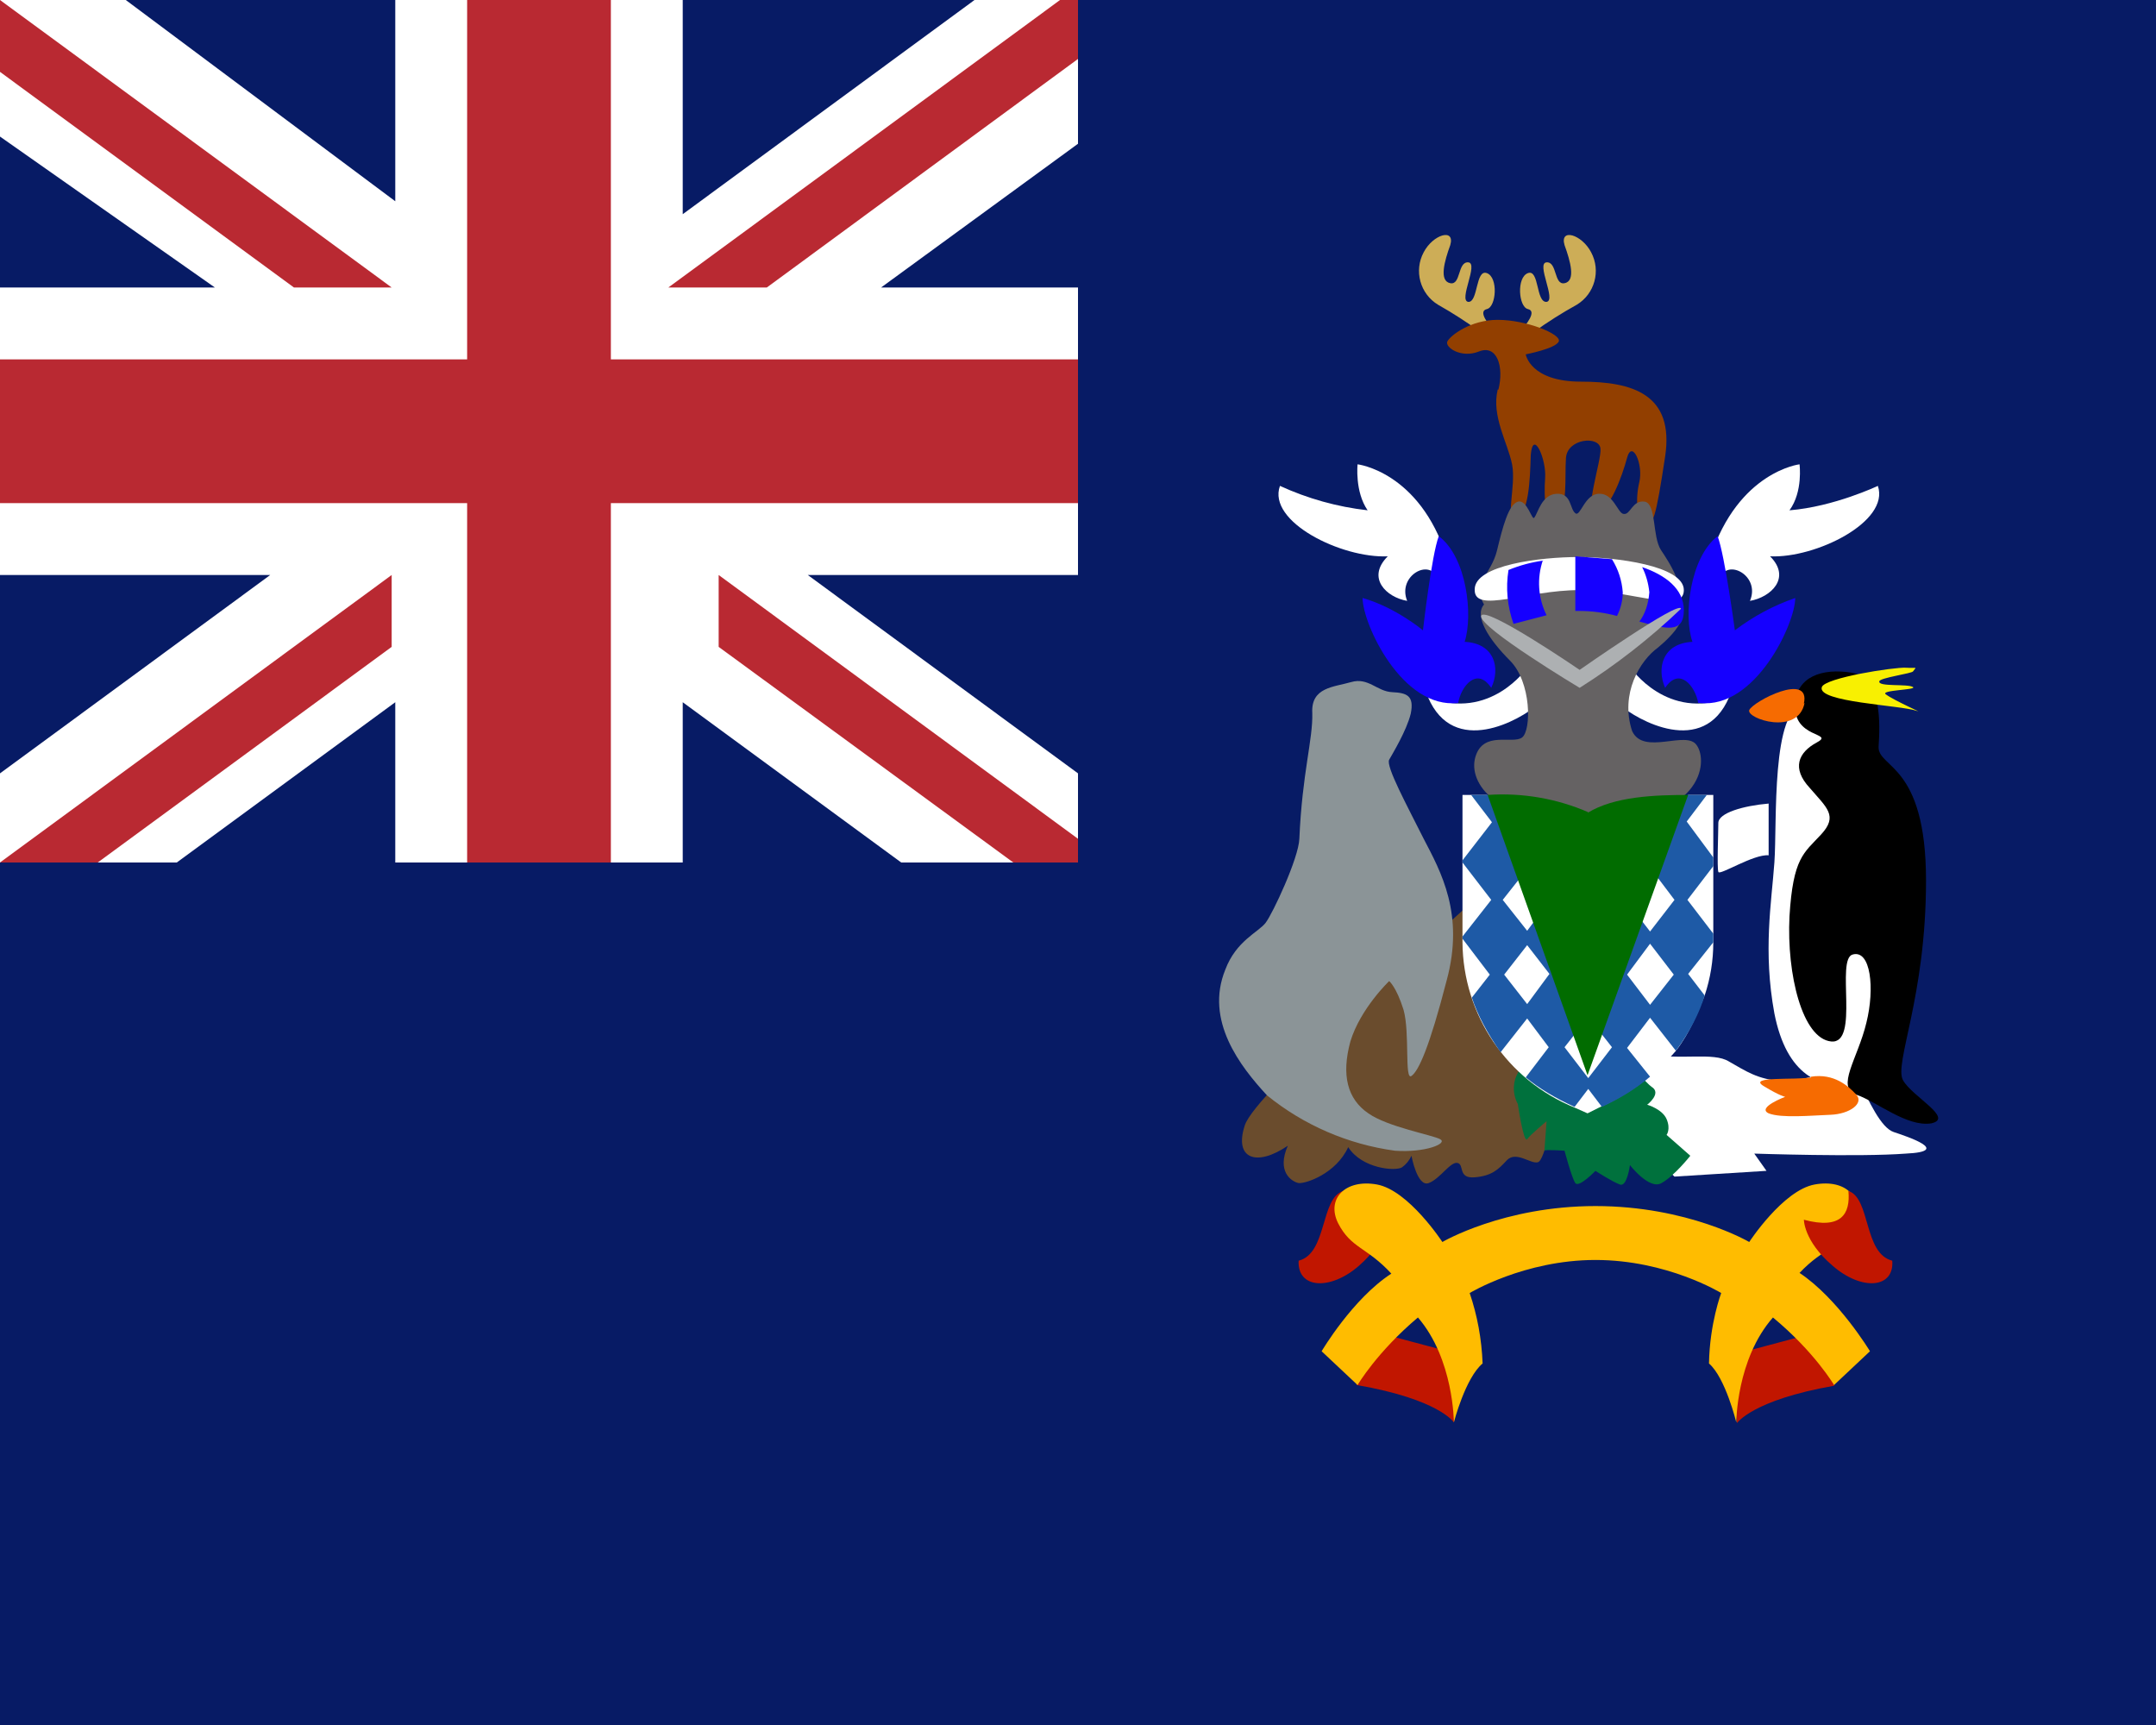
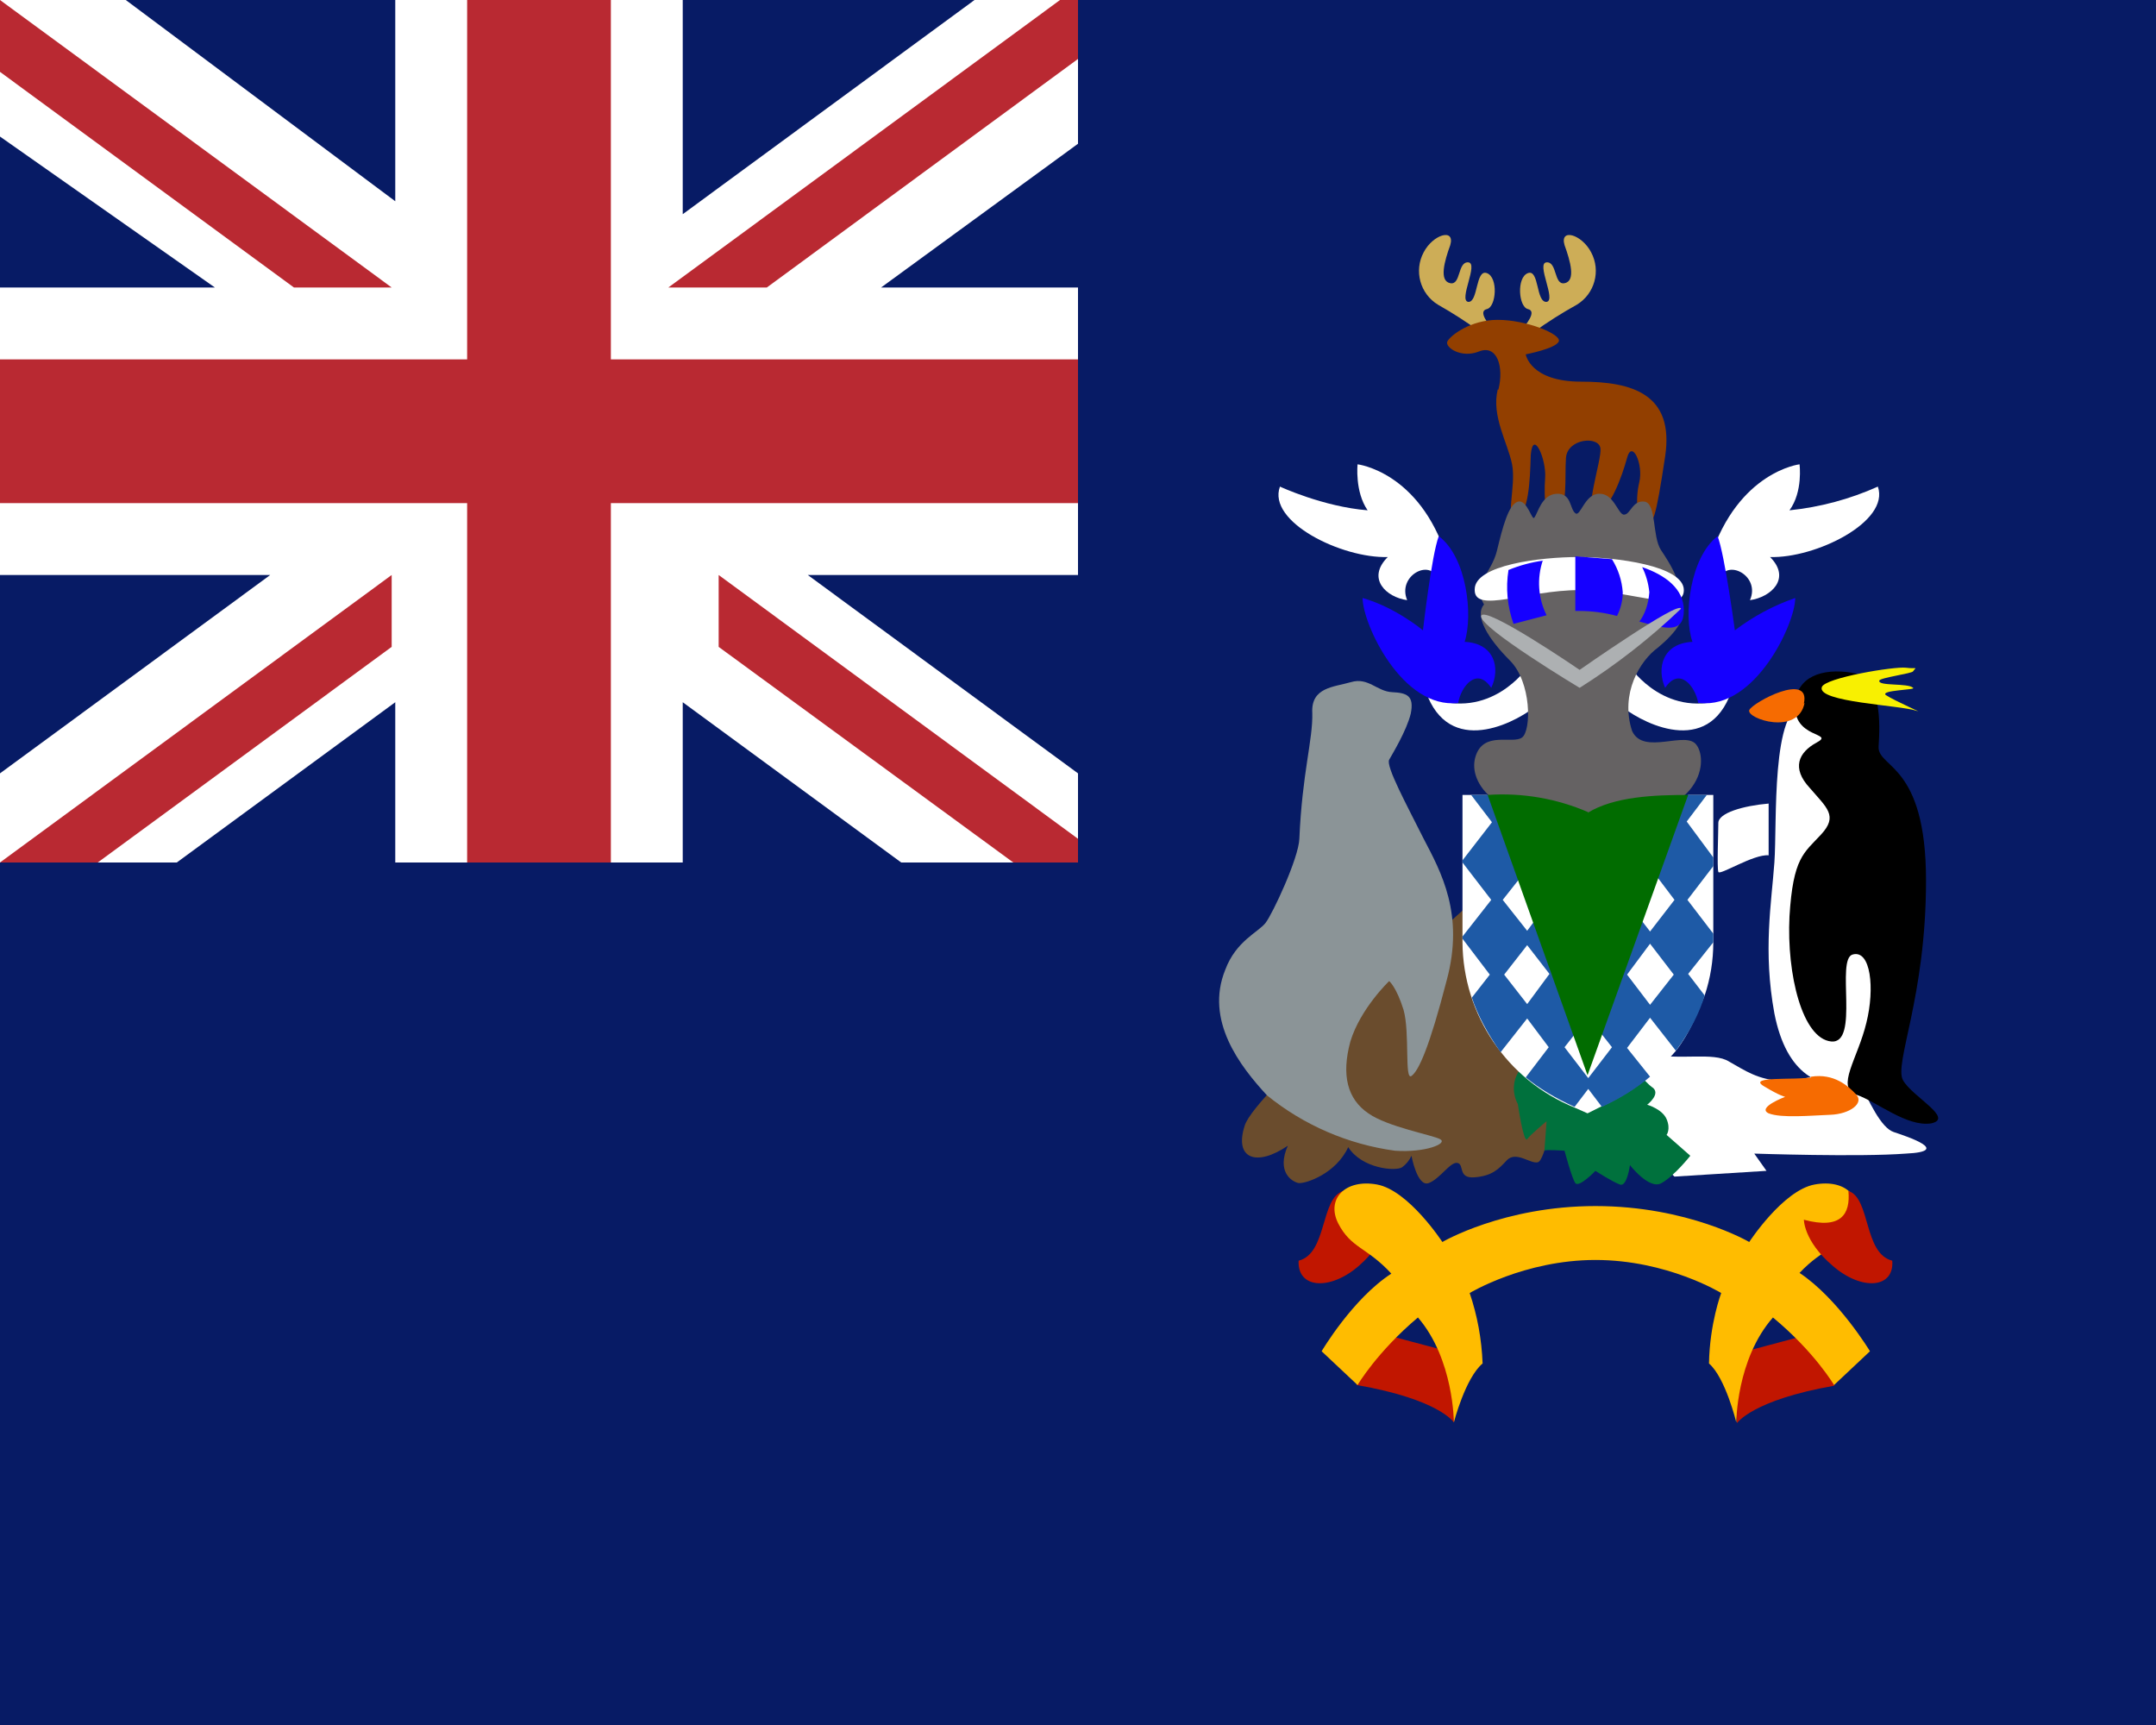
<svg xmlns="http://www.w3.org/2000/svg" width="30" height="24" viewBox="0 0 30 24">
  <path fill="#071b65" d="M0 0h30v24H0z" />
  <path fill="#fff" d="M5.5 9.77V12h4V9.77L12.54 12H15v-1.24L11.24 8H15V4h-2.74L15 2V0h-1.44L9.5 2.98V0h-4v2.8L1.75 0H0v1.9L2.99 4H0v4h3.76L0 10.76V12h2.46z" />
  <path fill="#b92932" d="m0 1 4.09 3h1.36L0 0zm0 11 5.45-4v1l-4.09 3z" />
  <path fill="#b92932" d="M8.5 12h-2V7H0V5h6.5V0h2v5H15v2H8.5z" />
  <path fill="#b92932" d="M15 11.67 10 8v1l4.1 3h.9zM15 0h-.25L9.3 4h1.37L15 .82z" />
  <path fill="#cdad57" d="M20.6 4.62a6 6 0 0 0-.59-.38.55.55 0 0 1-.2-.73c.13-.25.44-.34.37-.1-.08.22-.16.5 0 .53.15.03.1-.3.25-.29s-.14.53 0 .55c.14.01.1-.46.26-.4s.13.47 0 .5.02.21.11.32c.1.1-.06.1-.2 0m.74 0a6 6 0 0 1 .6-.38.55.55 0 0 0 .2-.73c-.13-.25-.44-.34-.37-.1.08.22.16.5 0 .53-.15.03-.1-.3-.25-.29s.14.53 0 .55c-.15.01-.1-.46-.26-.4s-.13.47 0 .5-.02.21-.11.32c-.1.1.06.1.2 0" />
  <path fill="#923f00" d="M20.85 5.42c.08-.32-.02-.63-.27-.53s-.48-.06-.44-.14.32-.3.7-.3c.4 0 .89.2.85.3s-.46.18-.46.18.06.38.77.38 1.3.17 1.17 1.04c-.13.86-.17.98-.28.94s-.14-.33-.08-.58-.1-.6-.17-.34-.24.73-.43.77c-.19.03.08-.74.06-.9-.02-.18-.46-.14-.48.13s.03.7-.13.82-.18-.27-.16-.54c.02-.26-.17-.69-.2-.32-.01.36-.03.82-.2.88s0-.44-.06-.75c-.06-.3-.29-.67-.2-1.04" />
-   <path fill="#fff" d="M21.4 9.8c-.25.22-1.17.74-1.53-.1.87.34 1.38-.41 1.38-.41zm-1.27-2.05c-.38-1.19-1.24-1.29-1.24-1.29s-.04.38.14.64a4 4 0 0 1-1.22-.34c-.18.5.86 1.01 1.5.98-.3.3-.02.57.27.62-.14-.35.32-.6.42-.31.1.27.13-.3.13-.3" />
+   <path fill="#fff" d="M21.4 9.8c-.25.22-1.17.74-1.53-.1.87.34 1.38-.41 1.38-.41zm-1.27-2.05c-.38-1.19-1.24-1.29-1.24-1.29s-.04.38.14.64c-.62-.05-1.22-.33-1.22-.33-.18.49.86 1 1.5.98-.3.3-.02.56.27.6-.14-.34.32-.58.42-.3s.13-.3.13-.3" />
  <path fill="#1500ff" d="M20.29 9.78c-.78.09-1.33-1.1-1.33-1.46.46.13.84.45.84.45s.12-1.05.22-1.31c.39.29.48 1.1.36 1.47.42.02.5.37.37.64-.2-.3-.42-.02-.46.21" />
-   <path fill="#fff" d="M22.53 9.8c.25.22 1.17.74 1.53-.1-.86.34-1.37-.41-1.37-.41zm1.27-2.05c.39-1.19 1.24-1.29 1.24-1.29s.05.38-.14.64c.62-.05 1.23-.34 1.23-.34.17.5-.87 1.01-1.5.98.3.3.01.57-.28.62.15-.35-.32-.6-.42-.31-.1.27-.13-.3-.13-.3" />
+   <path fill="#fff" d="M22.53 9.8c.25.22 1.17.74 1.53-.1-.86.34-1.37-.41-1.37-.41zm1.27-2.05c.39-1.19 1.24-1.29 1.24-1.29s.05.38-.14.64a4 4 0 0 0 1.23-.33c.17.49-.87 1-1.5.98.3.3.01.56-.28.6.15-.34-.32-.58-.42-.3s-.13-.3-.13-.3" />
  <path fill="#1500ff" d="M23.65 9.78c.77.09 1.33-1.1 1.33-1.46a3 3 0 0 0-.84.45S24 7.72 23.9 7.46c-.38.29-.48 1.1-.35 1.47-.42.02-.5.37-.38.64.2-.3.42-.02.46.21" />
-   <path fill="#656263" d="M22.03 11.45c-1.2 0-1.61-.55-1.5-.92s.52-.17.65-.27.13-.77-.17-1.07-.5-.62-.36-.78c-.17-.29.1-.42.18-.75s.16-.64.29-.68.2.28.23.22c.05-.06.1-.32.31-.33s.18.21.26.27c.07.06.13-.27.33-.27.2-.01.26.27.34.28.1.02.12-.2.3-.17.16.04.1.48.22.67.12.18.36.54.22.76.2.14-.02.4-.26.6-.25.18-.53.64-.36 1.16.16.35.76-.02.9.2.16.22.1 1.08-1.58 1.08" />
+   <path fill="#656263" d="M22.03 11.45c-1.2 0-1.61-.55-1.5-.92s.52-.17.65-.27.13-.77-.17-1.07-.5-.62-.36-.78c-.17-.29.1-.42.18-.75s.16-.64.29-.68.2.28.23.22c.05-.06.1-.32.31-.33s.18.21.26.27c.07.06.13-.27.33-.27.2-.01.26.27.34.29.1.01.12-.21.3-.18.16.04.1.48.22.67.12.18.36.54.22.76.2.14-.02.4-.26.6-.25.18-.53.64-.36 1.16.16.35.76-.02.9.2.16.22.1 1.08-1.58 1.08" />
  <path fill="#fff" d="M20.52 8.2c0-.34.92-.45 1.44-.45s1.47.12 1.47.46-.72 0-1.45 0c-.74 0-1.46.33-1.46 0" />
  <path fill="#1500ff" d="M21.47 7.8a2 2 0 0 0-.48.13q-.06.38.07.75l.46-.12a1 1 0 0 1-.05-.77m.45-.05v.76h.05q.27 0 .53.07.08-.16.08-.33a1 1 0 0 0-.15-.46zm.9.91c.36.1.61.17.61-.16 0-.3-.26-.49-.58-.6q.08.16.1.35-.02.25-.14.41" />
  <path fill="#adb0b2" d="M20.61 8.57c.04-.16 1.37.75 1.37.75s1.4-.98 1.41-.85a9 9 0 0 1-1.41 1.1s-1.4-.84-1.37-1" />
  <path fill="#6a4c2d" d="M20.64 12.4c-.64.61-3.18 2.8-3.32 3.26-.15.46.16.58.6.28-.16.36.05.5.15.52.1.01.52-.13.69-.5.19.3.66.34.75.28a.4.4 0 0 0 .13-.16s.08.44.24.38.3-.3.4-.28 0 .22.24.2.33-.11.45-.24c.13-.13.33.06.43.03s.2-.65.36-1.1c.16-.44-1.12-2.67-1.12-2.67" />
  <path fill="#fff" d="M22.94 14.66c.43.1.9-.03 1.12.11.23.13.4.25.73.27s.94-.27 1.08 0c.13.27.3.65.48.71s.82.27.17.3c-.65.05-2.11 0-2.11 0l.17.24-1.28.08s-.75-.66-.72-1.12.36-.6.36-.6" />
  <path fill="#00713d" d="M21.4 14.66c-.52.31-.28.7-.28.7s.08.55.13.49c.04-.06.27-.25.27-.25l-.03.41c0-.02.28 0 .28 0s.1.38.15.45.28-.17.28-.17.23.15.34.19c.1.04.14-.27.14-.27s.27.35.44.25c.18-.1.4-.38.4-.38l-.33-.29s.06-.08 0-.22-.27-.2-.27-.2.21-.16.06-.25c-.15-.1-.72-.98-1.58-.46" />
  <path fill="#fff" d="M23.75 11.06h-.26l-1.4.94-1.4-.94h-.34v2.05a2.5 2.5 0 0 0 1.56 2.3l.18.08.2-.1a3 3 0 0 0 1.03-.77c.2-.26.3-.53.4-.77q.12-.36.12-.74v-2.05z" />
  <path fill="#1e5aa6" d="m23.84 11.93-.37-.5.28-.37h-.26l-1.4.94-1.4-.94h-.22l.29.38-.41.53V12l.4.52-.4.51v.03l.38.5-.25.32q.12.36.4.76l.37-.47.3.4-.32.42q.28.23.68.41l.19-.25.19.25q.39-.18.67-.42l-.32-.4.32-.42.36.46q.29-.4.4-.77l-.23-.3.35-.44v-.12l-.36-.47.36-.47zm-.54.59-.34.44-.34-.44.34-.45zm-.66 1.04.32-.43.33.43-.33.42zm-1.07-1.04-.32.43-.34-.43.34-.43zm-.64 1.04.32-.41.31.4-.31.42zm.84 1.01.33-.42.33.42-.33.43z" />
  <path fill="#016c00" d="M22.1 11.3a3 3 0 0 0-1.4-.24l1.39 3.9q0 .04 0 0l1.4-3.9c-.46 0-1.03.02-1.4.25" />
  <path fill="#8b9497" d="M18.08 11.67c.04-.92.19-1.38.18-1.75-.02-.36.3-.36.54-.43s.36.13.57.14.31.05.26.3c-.06.24-.25.55-.3.64s.25.64.48 1.1c.24.46.57 1.05.32 1.97-.24.93-.39 1.26-.49 1.33s-.02-.6-.11-.92c-.1-.32-.2-.4-.2-.4s-.4.38-.54.84q-.19.7.25 1c.27.19.89.3 1 .36s-.21.19-.63.16a3.6 3.6 0 0 1-1.78-.77c-.37-.4-.87-1.04-.58-1.75.15-.4.46-.52.56-.65s.46-.9.47-1.17" />
  <path fill="#fff" d="M25.1 9.79c.32-.05 1.1 1.97 1.19 2.83s.07 2.42-.45 2.48-.98-.14-1.15-1c-.16-.87-.04-1.54 0-2.1s-.05-2.15.42-2.21" />
  <path fill="#000" d="M24.98 9.79c.02-.37.37-.5.79-.43s.39.72.37 1.03c-.01.3.66.23.66 1.86s-.45 2.55-.32 2.78.72.53.39.6c-.34.05-.75-.3-1.04-.4s.02-.5.14-1c.12-.48.06-1.02-.19-.95-.24.06.1 1.25-.3 1.21s-.62-.93-.58-1.74c.05-.82.2-.88.44-1.14s.08-.37-.16-.65c-.25-.27-.16-.49.1-.63s-.34-.05-.3-.54" />
  <path fill="#fff" d="M24.61 11.18c-.35.03-.7.13-.7.27s-.02.62 0 .68c.01.06.49-.25.7-.23z" />
-   <path fill="#f66b01" d="M25.1 9.79c.1-.45-.71-.03-.76.09-.04.12.68.36.77-.1" />
-   <path fill="#f8f001" d="M25.35 9.56c.04-.13 1.01-.28 1.17-.27s.15-.02.1.05c-.01.03-.47.09-.47.14-.02.08.4.03.47.08.05.04-.46.04-.38.1.12.09.56.28.43.23-.23-.08-1.39-.12-1.32-.33" />
+   <path fill="#f66b01" d="M25.1 9.79c.1-.45-.71-.02-.76.09-.04.12.68.36.77-.1" />
+   <path fill="#f8f001" d="M25.35 9.56c.04-.13 1.01-.29 1.17-.27s.15-.02.1.05c-.01.03-.47.09-.47.13-.02.08.4.03.47.1.05.03-.46.03-.38.1.12.08.56.27.43.22-.23-.08-1.39-.12-1.32-.33" />
  <path fill="#f66b01" d="M25.2 14.99c-.22.04-.89-.02-.66.12s.3.15.3.15-.4.15-.23.23c.18.07.59.03.86.02s.47-.16.36-.28-.31-.3-.63-.25" />
  <path fill="#c11600" d="m19.13 18.53 1.2.32-.1.94s-.2-.32-1.35-.52c-.13-.37.25-.74.25-.74m.17-1.57s.01.3-.39.65-.86.32-.84-.07c.4-.1.3-.87.62-.97-.04.32.1.54.61.4m5.97 1.57-1.2.32.1.94s.21-.32 1.35-.52c.13-.37-.25-.74-.25-.74" />
  <path fill="#ffbc00" d="M25.04 17.71c.34-.36.57-.34.74-.69s-.09-.62-.53-.54-.91.8-.91.8-.85-.5-2.14-.5c-1.28 0-2.13.5-2.13.5s-.47-.72-.91-.8-.71.2-.54.54c.18.35.4.33.74.7-.54.35-.97 1.08-.97 1.08l.5.47s.27-.46.84-.94c.5.58.5 1.46.5 1.46s.16-.62.4-.82q-.02-.51-.18-.98s.76-.46 1.75-.46c1 0 1.75.46 1.75.46s-.16.42-.17.98c.23.2.38.82.38.82s0-.88.51-1.46c.58.48.85.94.85.94l.5-.47s-.44-.73-.98-1.09" />
  <path fill="#c11600" d="M25.1 16.96s-.01.3.4.65c.4.35.86.32.83-.07-.4-.1-.3-.87-.61-.97.03.32-.1.54-.62.4" />
</svg>
